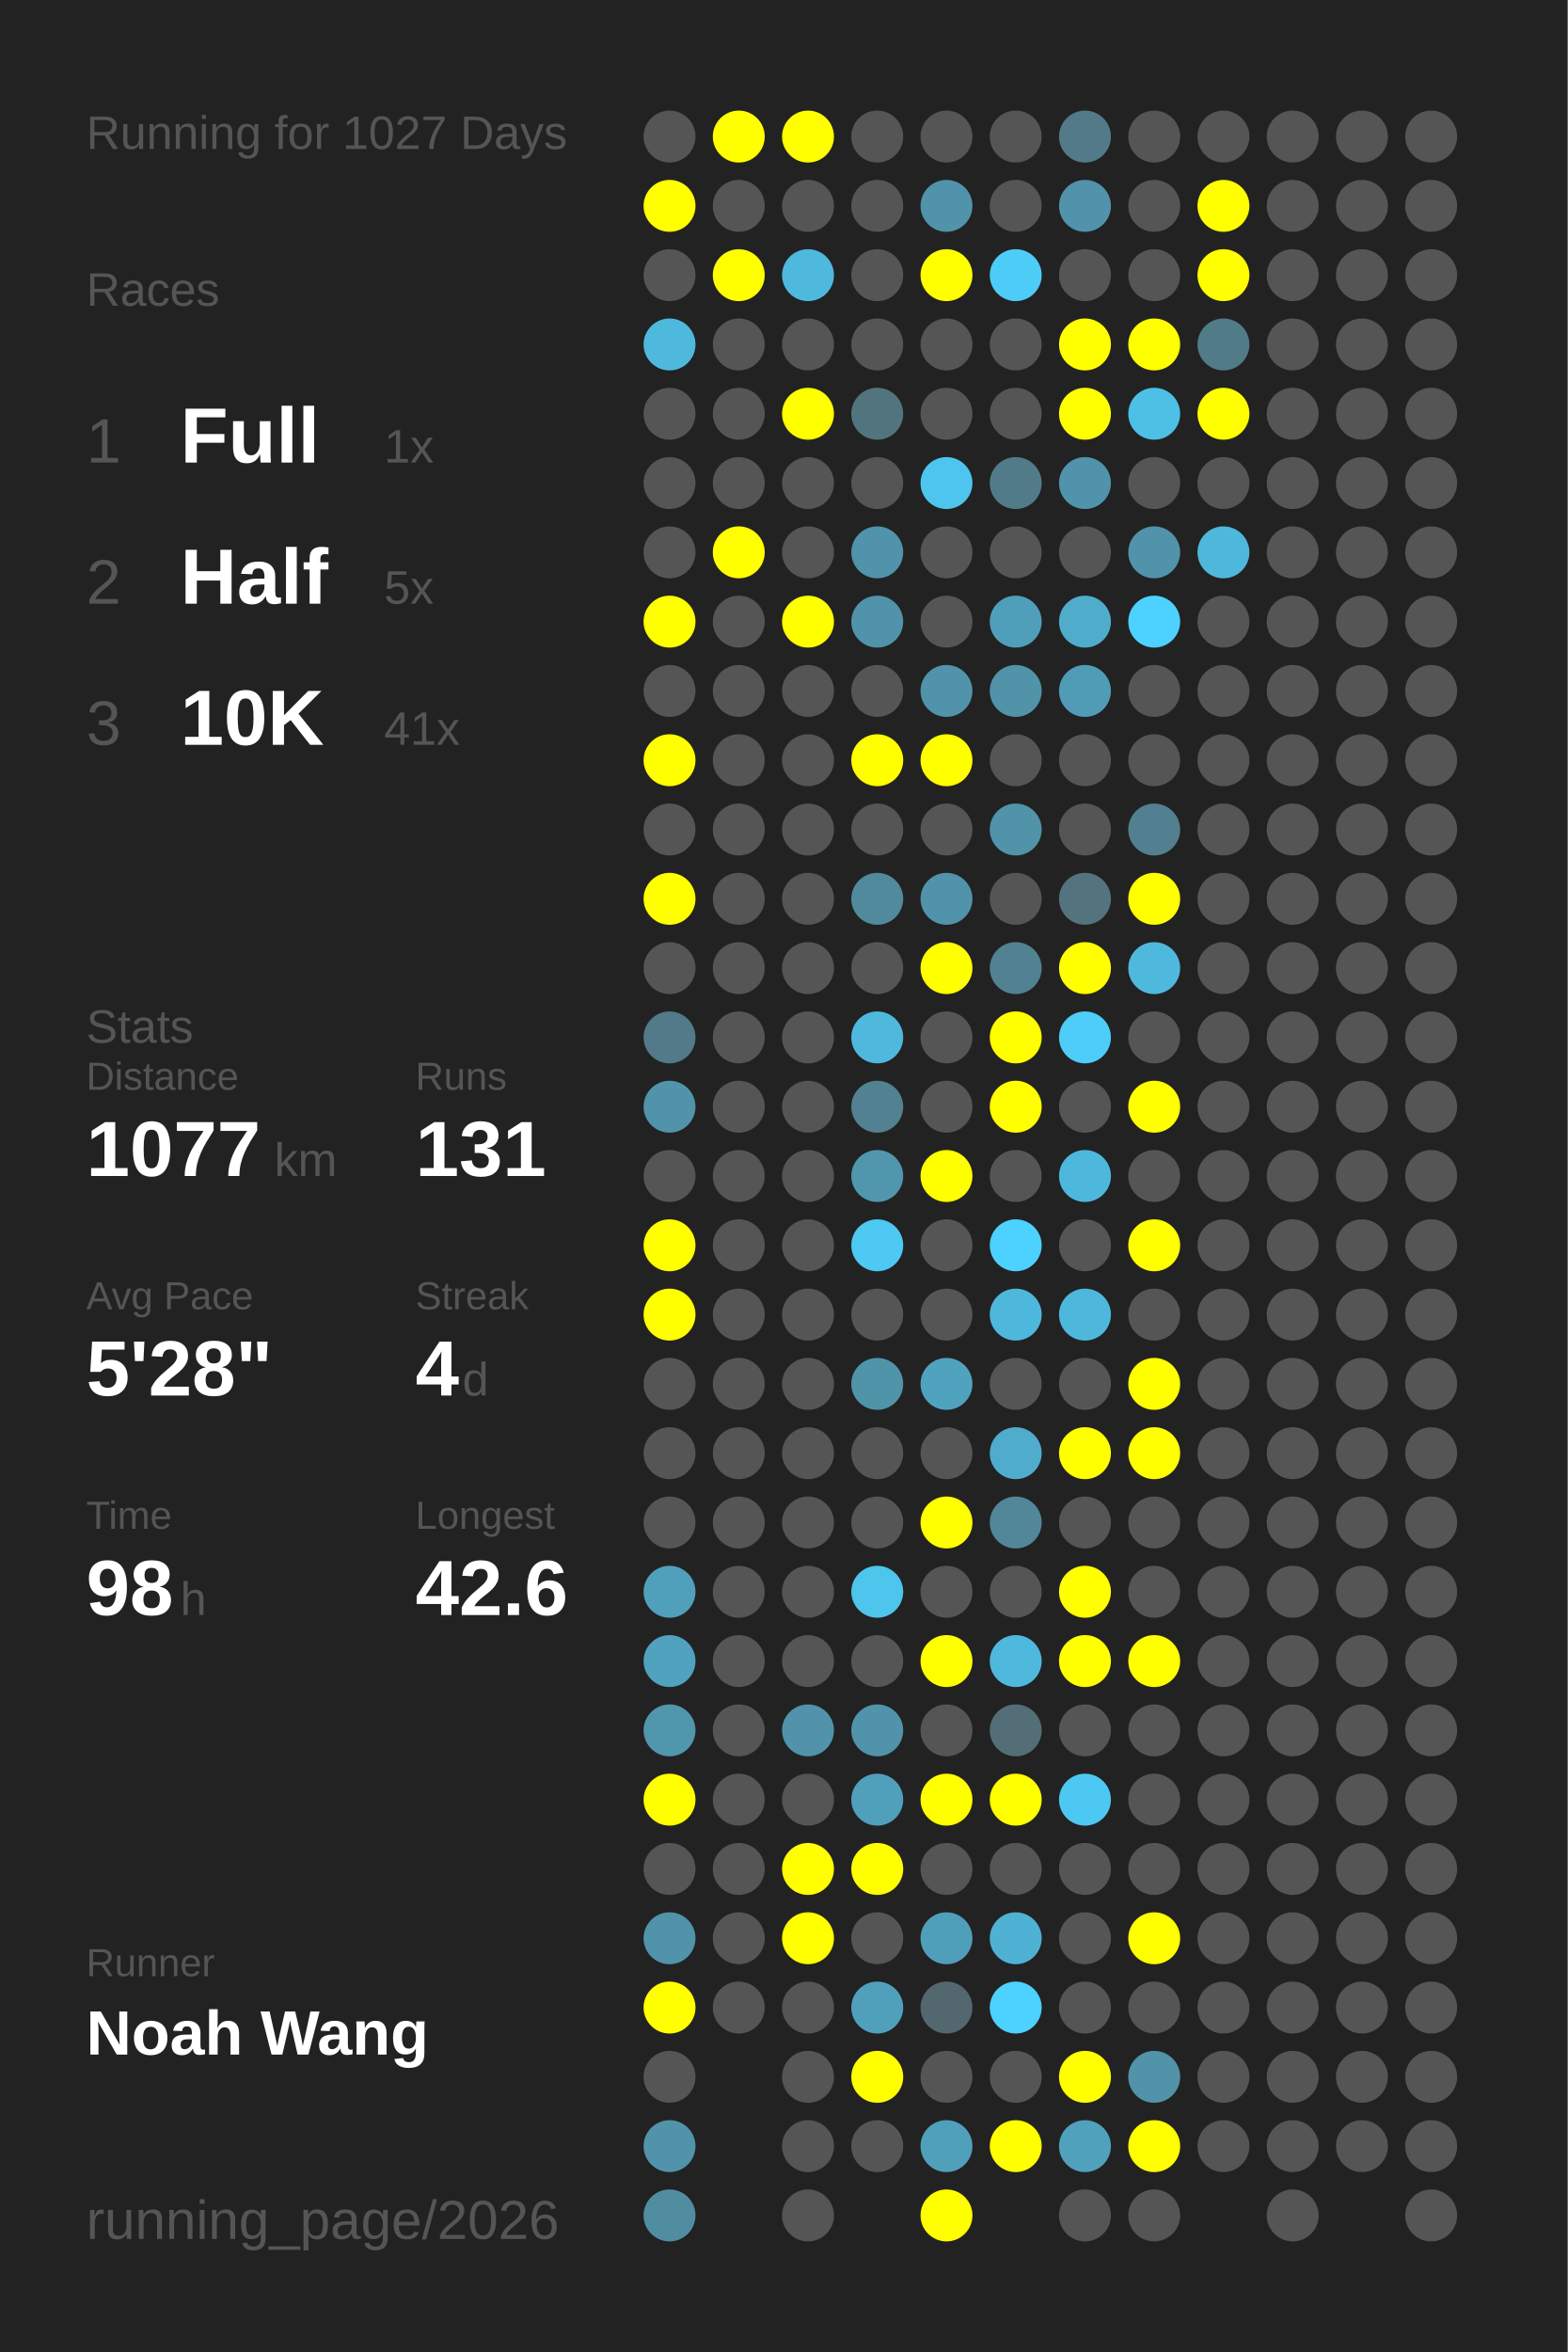
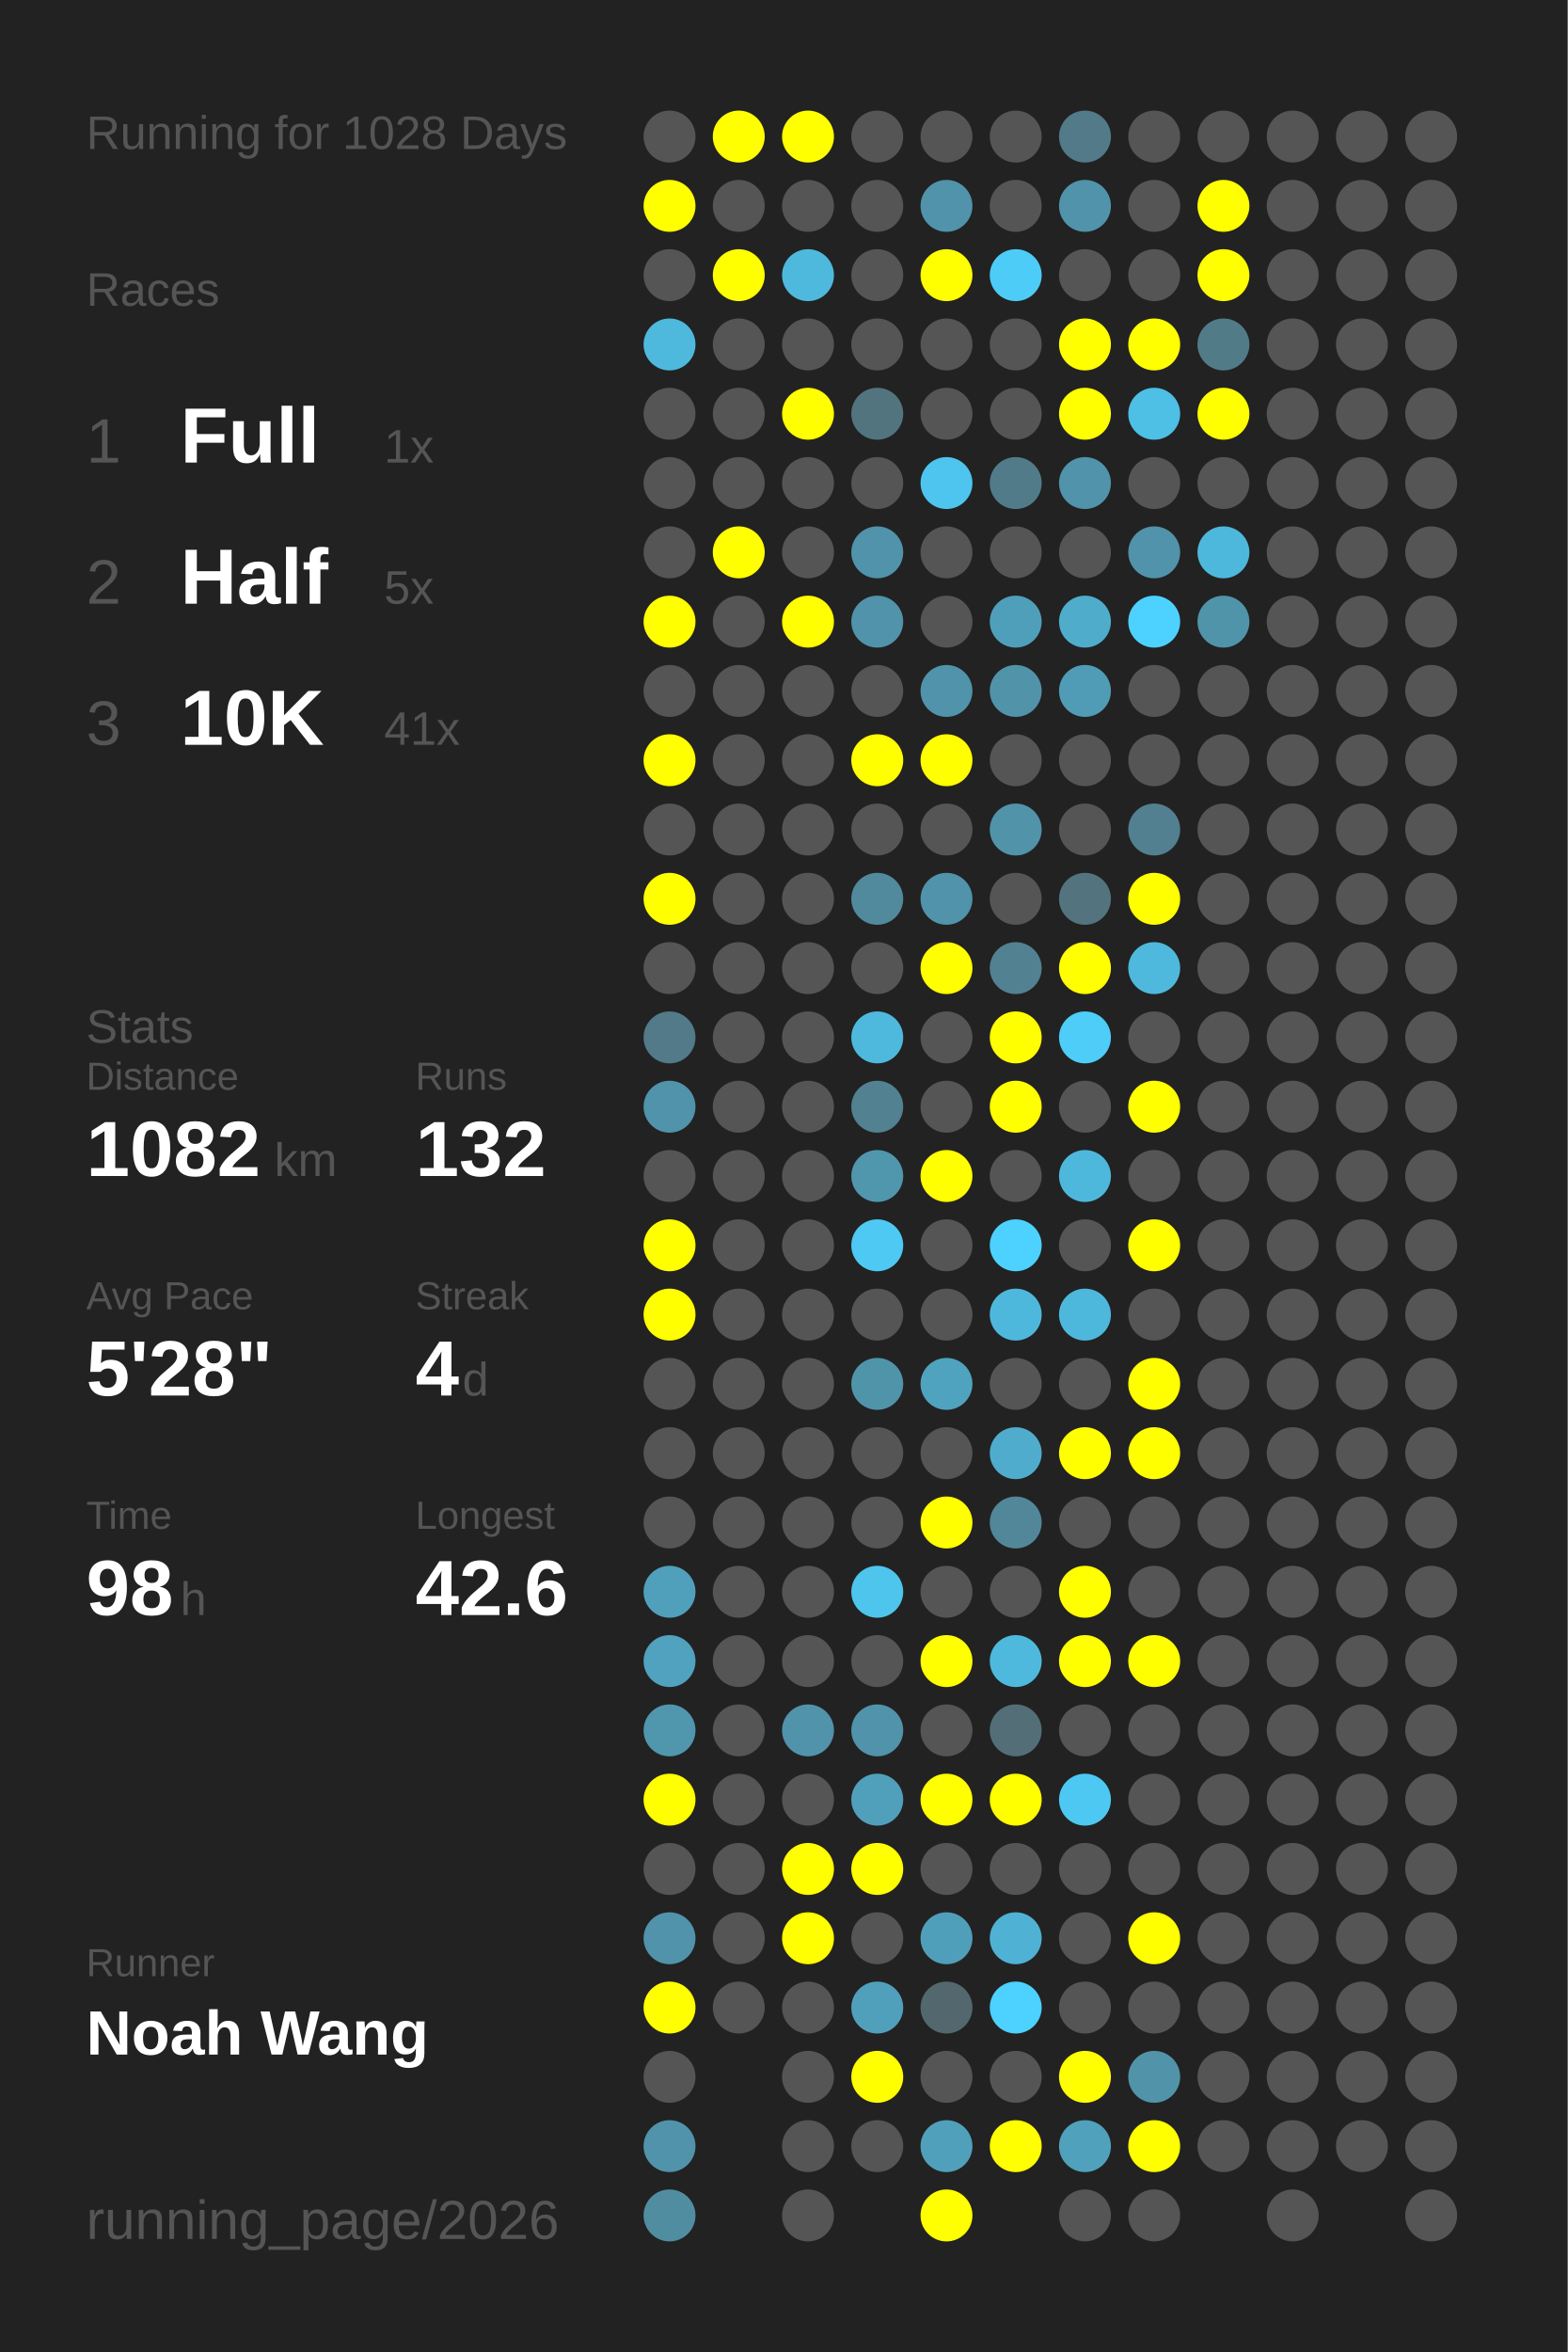
<svg xmlns="http://www.w3.org/2000/svg" baseProfile="full" height="300mm" version="1.1" viewBox="0,0,200,300" width="200mm">
  <defs />
  <rect fill="#222222" height="300" width="200" x="0" y="0" />
-   <text fill="#555555" style="font-size:6px; font-family:Arial;" x="11" y="19">Running for 1027 Days</text>
+   <text fill="#555555" style="font-size:6px; font-family:Arial;" x="11" y="19">Running for 1028 Days</text>
  <text fill="#555555" style="font-size:6px; font-family:Arial;" x="11" y="39">Races</text>
  <text fill="#555555" style="font-size:8px; font-family:Arial;" x="11" y="59">1</text>
  <text fill="#FFFFFF" style="font-size:10px; font-family:Arial; font-weight:bold;" x="23" y="59">Full</text>
  <text fill="#555555" style="font-size:6px; font-family:Arial;" x="49" y="59">1x</text>
  <text fill="#555555" style="font-size:8px; font-family:Arial;" x="11" y="77">2</text>
  <text fill="#FFFFFF" style="font-size:10px; font-family:Arial; font-weight:bold;" x="23" y="77">Half</text>
  <text fill="#555555" style="font-size:6px; font-family:Arial;" x="49" y="77">5x</text>
  <text fill="#555555" style="font-size:8px; font-family:Arial;" x="11" y="95">3</text>
  <text fill="#FFFFFF" style="font-size:10px; font-family:Arial; font-weight:bold;" x="23" y="95">10K</text>
  <text fill="#555555" style="font-size:6px; font-family:Arial;" x="49" y="95">41x</text>
  <text fill="#555555" style="font-size:6px; font-family:Arial;" x="11" y="133">Stats</text>
  <text fill="#555555" style="font-size:5px; font-family:Arial;" x="11" y="139">Distance</text>
-   <text fill="#FFFFFF" style="font-size:10px; font-family:Arial; font-weight:bold;" x="11" y="150">1077</text>
+   <text fill="#FFFFFF" style="font-size:10px; font-family:Arial; font-weight:bold;" x="11" y="150">1082</text>
  <text fill="#555555" style="font-size:6px; font-family:Arial;" x="35" y="150">km</text>
  <text fill="#555555" style="font-size:5px; font-family:Arial;" x="53" y="139">Runs</text>
-   <text fill="#FFFFFF" style="font-size:10px; font-family:Arial; font-weight:bold;" x="53" y="150">131</text>
+   <text fill="#FFFFFF" style="font-size:10px; font-family:Arial; font-weight:bold;" x="53" y="150">132</text>
  <text fill="#555555" style="font-size:5px; font-family:Arial;" x="11" y="167">Avg Pace</text>
  <text fill="#FFFFFF" style="font-size:10px; font-family:Arial; font-weight:bold;" x="11" y="178">5'28"</text>
  <text fill="#555555" style="font-size:5px; font-family:Arial;" x="53" y="167">Streak</text>
  <text fill="#FFFFFF" style="font-size:10px; font-family:Arial; font-weight:bold;" x="53" y="178">4</text>
  <text fill="#555555" style="font-size:6px; font-family:Arial;" x="59" y="178">d</text>
  <text fill="#555555" style="font-size:5px; font-family:Arial;" x="11" y="195">Time</text>
  <text fill="#FFFFFF" style="font-size:10px; font-family:Arial; font-weight:bold;" x="11" y="206">98</text>
  <text fill="#555555" style="font-size:6px; font-family:Arial;" x="23" y="206">h</text>
  <text fill="#555555" style="font-size:5px; font-family:Arial;" x="53" y="195">Longest</text>
  <text fill="#FFFFFF" style="font-size:10px; font-family:Arial; font-weight:bold;" x="53" y="206">42.6</text>
  <text fill="#555555" style="font-size:5px; font-family:Arial;" x="11" y="252.065">Runner</text>
  <text fill="#FFFFFF" style="font-size:8px; font-family:Arial; font-weight:bold;" x="11" y="262.065">Noah Wang</text>
  <text fill="#555555" style="font-size:7px; font-family:Arial;" x="11" y="285.581">running_page/2026</text>
  <circle cx="85.417" cy="17.419" fill="#555555" r="3.312" />
  <circle cx="85.417" cy="26.258" fill="#FFFF00" r="3.312" />
  <circle cx="85.417" cy="35.097" fill="#555555" r="3.312" />
  <circle cx="85.417" cy="43.935" fill="#4eb9dd" r="3.312" />
  <circle cx="85.417" cy="52.774" fill="#555555" r="3.312" />
  <circle cx="85.417" cy="61.613" fill="#555555" r="3.312" />
  <circle cx="85.417" cy="70.452" fill="#555555" r="3.312" />
  <circle cx="85.417" cy="79.29" fill="#FFFF00" r="3.312" />
  <circle cx="85.417" cy="88.129" fill="#555555" r="3.312" />
  <circle cx="85.417" cy="96.968" fill="#FFFF00" r="3.312" />
  <circle cx="85.417" cy="105.806" fill="#555555" r="3.312" />
  <circle cx="85.417" cy="114.645" fill="#FFFF00" r="3.312" />
  <circle cx="85.417" cy="123.484" fill="#555555" r="3.312" />
  <circle cx="85.417" cy="132.323" fill="#527a88" r="3.312" />
  <circle cx="85.417" cy="141.161" fill="#5093aa" r="3.312" />
  <circle cx="85.417" cy="150" fill="#555555" r="3.312" />
  <circle cx="85.417" cy="158.839" fill="#FFFF00" r="3.312" />
  <circle cx="85.417" cy="167.677" fill="#FFFF00" r="3.312" />
  <circle cx="85.417" cy="176.516" fill="#555555" r="3.312" />
  <circle cx="85.417" cy="185.355" fill="#555555" r="3.312" />
  <circle cx="85.417" cy="194.194" fill="#555555" r="3.312" />
  <circle cx="85.417" cy="203.032" fill="#50a0bb" r="3.312" />
  <circle cx="85.417" cy="211.871" fill="#50a2be" r="3.312" />
  <circle cx="85.417" cy="220.71" fill="#5096ad" r="3.312" />
  <circle cx="85.417" cy="229.548" fill="#FFFF00" r="3.312" />
  <circle cx="85.417" cy="238.387" fill="#555555" r="3.312" />
  <circle cx="85.417" cy="247.226" fill="#5093aa" r="3.312" />
  <circle cx="85.417" cy="256.065" fill="#FFFF00" r="3.312" />
  <circle cx="85.417" cy="264.903" fill="#555555" r="3.312" />
  <circle cx="85.417" cy="273.742" fill="#5093aa" r="3.312" />
  <circle cx="85.417" cy="282.581" fill="#518da1" r="3.312" />
  <circle cx="94.25" cy="17.419" fill="#FFFF00" r="3.312" />
  <circle cx="94.25" cy="26.258" fill="#555555" r="3.312" />
  <circle cx="94.25" cy="35.097" fill="#FFFF00" r="3.312" />
  <circle cx="94.25" cy="43.935" fill="#555555" r="3.312" />
  <circle cx="94.25" cy="52.774" fill="#555555" r="3.312" />
  <circle cx="94.25" cy="61.613" fill="#555555" r="3.312" />
  <circle cx="94.25" cy="70.452" fill="#FFFF00" r="3.312" />
  <circle cx="94.25" cy="79.29" fill="#555555" r="3.312" />
  <circle cx="94.25" cy="88.129" fill="#555555" r="3.312" />
  <circle cx="94.25" cy="96.968" fill="#555555" r="3.312" />
  <circle cx="94.25" cy="105.806" fill="#555555" r="3.312" />
  <circle cx="94.25" cy="114.645" fill="#555555" r="3.312" />
  <circle cx="94.25" cy="123.484" fill="#555555" r="3.312" />
  <circle cx="94.25" cy="132.323" fill="#555555" r="3.312" />
  <circle cx="94.25" cy="141.161" fill="#555555" r="3.312" />
  <circle cx="94.25" cy="150" fill="#555555" r="3.312" />
  <circle cx="94.25" cy="158.839" fill="#555555" r="3.312" />
  <circle cx="94.25" cy="167.677" fill="#555555" r="3.312" />
  <circle cx="94.25" cy="176.516" fill="#555555" r="3.312" />
  <circle cx="94.25" cy="185.355" fill="#555555" r="3.312" />
  <circle cx="94.25" cy="194.194" fill="#555555" r="3.312" />
  <circle cx="94.25" cy="203.032" fill="#555555" r="3.312" />
  <circle cx="94.25" cy="211.871" fill="#555555" r="3.312" />
  <circle cx="94.25" cy="220.71" fill="#555555" r="3.312" />
  <circle cx="94.25" cy="229.548" fill="#555555" r="3.312" />
  <circle cx="94.25" cy="238.387" fill="#555555" r="3.312" />
  <circle cx="94.25" cy="247.226" fill="#555555" r="3.312" />
  <circle cx="94.25" cy="256.065" fill="#555555" r="3.312" />
  <circle cx="103.083" cy="17.419" fill="#FFFF00" r="3.312" />
  <circle cx="103.083" cy="26.258" fill="#555555" r="3.312" />
  <circle cx="103.083" cy="35.097" fill="#4eb9dd" r="3.312" />
  <circle cx="103.083" cy="43.935" fill="#555555" r="3.312" />
  <circle cx="103.083" cy="52.774" fill="#FFFF00" r="3.312" />
  <circle cx="103.083" cy="61.613" fill="#555555" r="3.312" />
  <circle cx="103.083" cy="70.452" fill="#555555" r="3.312" />
  <circle cx="103.083" cy="79.29" fill="#FFFF00" r="3.312" />
  <circle cx="103.083" cy="88.129" fill="#555555" r="3.312" />
  <circle cx="103.083" cy="96.968" fill="#555555" r="3.312" />
  <circle cx="103.083" cy="105.806" fill="#555555" r="3.312" />
  <circle cx="103.083" cy="114.645" fill="#555555" r="3.312" />
  <circle cx="103.083" cy="123.484" fill="#555555" r="3.312" />
  <circle cx="103.083" cy="132.323" fill="#555555" r="3.312" />
  <circle cx="103.083" cy="141.161" fill="#555555" r="3.312" />
  <circle cx="103.083" cy="150" fill="#555555" r="3.312" />
  <circle cx="103.083" cy="158.839" fill="#555555" r="3.312" />
  <circle cx="103.083" cy="167.677" fill="#555555" r="3.312" />
  <circle cx="103.083" cy="176.516" fill="#555555" r="3.312" />
  <circle cx="103.083" cy="185.355" fill="#555555" r="3.312" />
  <circle cx="103.083" cy="194.194" fill="#555555" r="3.312" />
  <circle cx="103.083" cy="203.032" fill="#555555" r="3.312" />
  <circle cx="103.083" cy="211.871" fill="#555555" r="3.312" />
  <circle cx="103.083" cy="220.71" fill="#5093aa" r="3.312" />
  <circle cx="103.083" cy="229.548" fill="#555555" r="3.312" />
  <circle cx="103.083" cy="238.387" fill="#FFFF00" r="3.312" />
  <circle cx="103.083" cy="247.226" fill="#FFFF00" r="3.312" />
  <circle cx="103.083" cy="256.065" fill="#555555" r="3.312" />
  <circle cx="103.083" cy="264.903" fill="#555555" r="3.312" />
  <circle cx="103.083" cy="273.742" fill="#555555" r="3.312" />
  <circle cx="103.083" cy="282.581" fill="#555555" r="3.312" />
  <circle cx="111.917" cy="17.419" fill="#555555" r="3.312" />
  <circle cx="111.917" cy="26.258" fill="#555555" r="3.312" />
  <circle cx="111.917" cy="35.097" fill="#555555" r="3.312" />
  <circle cx="111.917" cy="43.935" fill="#555555" r="3.312" />
  <circle cx="111.917" cy="52.774" fill="#52747f" r="3.312" />
  <circle cx="111.917" cy="61.613" fill="#555555" r="3.312" />
  <circle cx="111.917" cy="70.452" fill="#5093aa" r="3.312" />
  <circle cx="111.917" cy="79.29" fill="#5093aa" r="3.312" />
  <circle cx="111.917" cy="88.129" fill="#555555" r="3.312" />
  <circle cx="111.917" cy="96.968" fill="#FFFF00" r="3.312" />
  <circle cx="111.917" cy="105.806" fill="#555555" r="3.312" />
  <circle cx="111.917" cy="114.645" fill="#518a9d" r="3.312" />
  <circle cx="111.917" cy="123.484" fill="#555555" r="3.312" />
  <circle cx="111.917" cy="132.323" fill="#4eb9dd" r="3.312" />
  <circle cx="111.917" cy="141.161" fill="#528191" r="3.312" />
  <circle cx="111.917" cy="150" fill="#5096ad" r="3.312" />
  <circle cx="111.917" cy="158.839" fill="#4dc9f3" r="3.312" />
  <circle cx="111.917" cy="167.677" fill="#555555" r="3.312" />
  <circle cx="111.917" cy="176.516" fill="#5094aa" r="3.312" />
  <circle cx="111.917" cy="185.355" fill="#555555" r="3.312" />
  <circle cx="111.917" cy="194.194" fill="#555555" r="3.312" />
  <circle cx="111.917" cy="203.032" fill="#4dc5ed" r="3.312" />
  <circle cx="111.917" cy="211.871" fill="#555555" r="3.312" />
  <circle cx="111.917" cy="220.71" fill="#5093aa" r="3.312" />
  <circle cx="111.917" cy="229.548" fill="#50a0bb" r="3.312" />
  <circle cx="111.917" cy="238.387" fill="#FFFF00" r="3.312" />
  <circle cx="111.917" cy="247.226" fill="#555555" r="3.312" />
  <circle cx="111.917" cy="256.065" fill="#50a0bb" r="3.312" />
  <circle cx="111.917" cy="264.903" fill="#FFFF00" r="3.312" />
  <circle cx="111.917" cy="273.742" fill="#555555" r="3.312" />
  <circle cx="120.75" cy="17.419" fill="#555555" r="3.312" />
  <circle cx="120.75" cy="26.258" fill="#5093aa" r="3.312" />
  <circle cx="120.75" cy="35.097" fill="#FFFF00" r="3.312" />
  <circle cx="120.75" cy="43.935" fill="#555555" r="3.312" />
  <circle cx="120.75" cy="52.774" fill="#555555" r="3.312" />
  <circle cx="120.75" cy="61.613" fill="#4dc5ee" r="3.312" />
  <circle cx="120.75" cy="70.452" fill="#555555" r="3.312" />
  <circle cx="120.75" cy="79.29" fill="#555555" r="3.312" />
  <circle cx="120.75" cy="88.129" fill="#5093aa" r="3.312" />
  <circle cx="120.75" cy="96.968" fill="#FFFF00" r="3.312" />
  <circle cx="120.75" cy="105.806" fill="#555555" r="3.312" />
  <circle cx="120.75" cy="114.645" fill="#5093aa" r="3.312" />
  <circle cx="120.75" cy="123.484" fill="#FFFF00" r="3.312" />
  <circle cx="120.75" cy="132.323" fill="#555555" r="3.312" />
  <circle cx="120.75" cy="141.161" fill="#555555" r="3.312" />
  <circle cx="120.75" cy="150" fill="#FFFF00" r="3.312" />
  <circle cx="120.75" cy="158.839" fill="#555555" r="3.312" />
  <circle cx="120.75" cy="167.677" fill="#555555" r="3.312" />
  <circle cx="120.75" cy="176.516" fill="#4fa3bf" r="3.312" />
  <circle cx="120.75" cy="185.355" fill="#555555" r="3.312" />
  <circle cx="120.75" cy="194.194" fill="#FFFF00" r="3.312" />
  <circle cx="120.75" cy="203.032" fill="#555555" r="3.312" />
  <circle cx="120.75" cy="211.871" fill="#FFFF00" r="3.312" />
  <circle cx="120.75" cy="220.71" fill="#555555" r="3.312" />
  <circle cx="120.75" cy="229.548" fill="#FFFF00" r="3.312" />
  <circle cx="120.75" cy="238.387" fill="#555555" r="3.312" />
  <circle cx="120.75" cy="247.226" fill="#509fba" r="3.312" />
  <circle cx="120.75" cy="256.065" fill="#53676e" r="3.312" />
  <circle cx="120.75" cy="264.903" fill="#555555" r="3.312" />
  <circle cx="120.75" cy="273.742" fill="#50a0bb" r="3.312" />
  <circle cx="120.75" cy="282.581" fill="#FFFF00" r="3.312" />
  <circle cx="129.583" cy="17.419" fill="#555555" r="3.312" />
  <circle cx="129.583" cy="26.258" fill="#555555" r="3.312" />
  <circle cx="129.583" cy="35.097" fill="#4dccf7" r="3.312" />
  <circle cx="129.583" cy="43.935" fill="#555555" r="3.312" />
  <circle cx="129.583" cy="52.774" fill="#555555" r="3.312" />
  <circle cx="129.583" cy="61.613" fill="#527b89" r="3.312" />
  <circle cx="129.583" cy="70.452" fill="#555555" r="3.312" />
  <circle cx="129.583" cy="79.29" fill="#509fba" r="3.312" />
  <circle cx="129.583" cy="88.129" fill="#5193a9" r="3.312" />
  <circle cx="129.583" cy="96.968" fill="#555555" r="3.312" />
  <circle cx="129.583" cy="105.806" fill="#5193a9" r="3.312" />
  <circle cx="129.583" cy="114.645" fill="#555555" r="3.312" />
  <circle cx="129.583" cy="123.484" fill="#528192" r="3.312" />
  <circle cx="129.583" cy="132.323" fill="#FFFF00" r="3.312" />
  <circle cx="129.583" cy="141.161" fill="#FFFF00" r="3.312" />
  <circle cx="129.583" cy="150" fill="#555555" r="3.312" />
  <circle cx="129.583" cy="158.839" fill="#4dd1fe" r="3.312" />
  <circle cx="129.583" cy="167.677" fill="#4eb8dc" r="3.312" />
  <circle cx="129.583" cy="176.516" fill="#555555" r="3.312" />
  <circle cx="129.583" cy="185.355" fill="#4faccc" r="3.312" />
  <circle cx="129.583" cy="194.194" fill="#518799" r="3.312" />
  <circle cx="129.583" cy="203.032" fill="#555555" r="3.312" />
  <circle cx="129.583" cy="211.871" fill="#4eb9dd" r="3.312" />
  <circle cx="129.583" cy="220.71" fill="#536e77" r="3.312" />
  <circle cx="129.583" cy="229.548" fill="#FFFF00" r="3.312" />
  <circle cx="129.583" cy="238.387" fill="#555555" r="3.312" />
  <circle cx="129.583" cy="247.226" fill="#4fb2d4" r="3.312" />
  <circle cx="129.583" cy="256.065" fill="#4dd1fe" r="3.312" />
  <circle cx="129.583" cy="264.903" fill="#555555" r="3.312" />
  <circle cx="129.583" cy="273.742" fill="#FFFF00" r="3.312" />
  <circle cx="138.417" cy="17.419" fill="#527a88" r="3.312" />
  <circle cx="138.417" cy="26.258" fill="#5093aa" r="3.312" />
  <circle cx="138.417" cy="35.097" fill="#555555" r="3.312" />
  <circle cx="138.417" cy="43.935" fill="#FFFF00" r="3.312" />
  <circle cx="138.417" cy="52.774" fill="#FFFF00" r="3.312" />
  <circle cx="138.417" cy="61.613" fill="#5093aa" r="3.312" />
  <circle cx="138.417" cy="70.452" fill="#555555" r="3.312" />
  <circle cx="138.417" cy="79.29" fill="#4faccb" r="3.312" />
  <circle cx="138.417" cy="88.129" fill="#509cb6" r="3.312" />
  <circle cx="138.417" cy="96.968" fill="#555555" r="3.312" />
  <circle cx="138.417" cy="105.806" fill="#555555" r="3.312" />
  <circle cx="138.417" cy="114.645" fill="#53737e" r="3.312" />
  <circle cx="138.417" cy="123.484" fill="#FFFF00" r="3.312" />
  <circle cx="138.417" cy="132.323" fill="#4dcdf8" r="3.312" />
  <circle cx="138.417" cy="141.161" fill="#555555" r="3.312" />
  <circle cx="138.417" cy="150" fill="#4eb8dc" r="3.312" />
  <circle cx="138.417" cy="158.839" fill="#555555" r="3.312" />
  <circle cx="138.417" cy="167.677" fill="#4eb8dc" r="3.312" />
  <circle cx="138.417" cy="176.516" fill="#555555" r="3.312" />
  <circle cx="138.417" cy="185.355" fill="#FFFF00" r="3.312" />
  <circle cx="138.417" cy="194.194" fill="#555555" r="3.312" />
  <circle cx="138.417" cy="203.032" fill="#FFFF00" r="3.312" />
  <circle cx="138.417" cy="211.871" fill="#FFFF00" r="3.312" />
  <circle cx="138.417" cy="220.71" fill="#555555" r="3.312" />
  <circle cx="138.417" cy="229.548" fill="#4dc8f2" r="3.312" />
  <circle cx="138.417" cy="238.387" fill="#555555" r="3.312" />
  <circle cx="138.417" cy="247.226" fill="#555555" r="3.312" />
  <circle cx="138.417" cy="256.065" fill="#555555" r="3.312" />
  <circle cx="138.417" cy="264.903" fill="#FFFF00" r="3.312" />
  <circle cx="138.417" cy="273.742" fill="#50a1bc" r="3.312" />
  <circle cx="138.417" cy="282.581" fill="#555555" r="3.312" />
  <circle cx="147.25" cy="17.419" fill="#555555" r="3.312" />
  <circle cx="147.25" cy="26.258" fill="#555555" r="3.312" />
  <circle cx="147.25" cy="35.097" fill="#555555" r="3.312" />
  <circle cx="147.25" cy="43.935" fill="#FFFF00" r="3.312" />
  <circle cx="147.25" cy="52.774" fill="#4ebfe5" r="3.312" />
  <circle cx="147.25" cy="61.613" fill="#555555" r="3.312" />
  <circle cx="147.25" cy="70.452" fill="#5093aa" r="3.312" />
  <circle cx="147.25" cy="79.29" fill="#4dd1fe" r="3.312" />
  <circle cx="147.25" cy="88.129" fill="#555555" r="3.312" />
  <circle cx="147.25" cy="96.968" fill="#555555" r="3.312" />
  <circle cx="147.25" cy="105.806" fill="#528090" r="3.312" />
  <circle cx="147.25" cy="114.645" fill="#FFFF00" r="3.312" />
  <circle cx="147.25" cy="123.484" fill="#4eb9dd" r="3.312" />
  <circle cx="147.25" cy="132.323" fill="#555555" r="3.312" />
  <circle cx="147.25" cy="141.161" fill="#FFFF00" r="3.312" />
  <circle cx="147.25" cy="150" fill="#555555" r="3.312" />
  <circle cx="147.25" cy="158.839" fill="#FFFF00" r="3.312" />
  <circle cx="147.25" cy="167.677" fill="#555555" r="3.312" />
  <circle cx="147.25" cy="176.516" fill="#FFFF00" r="3.312" />
  <circle cx="147.25" cy="185.355" fill="#FFFF00" r="3.312" />
  <circle cx="147.25" cy="194.194" fill="#555555" r="3.312" />
  <circle cx="147.25" cy="203.032" fill="#555555" r="3.312" />
  <circle cx="147.25" cy="211.871" fill="#FFFF00" r="3.312" />
  <circle cx="147.25" cy="220.71" fill="#555555" r="3.312" />
  <circle cx="147.25" cy="229.548" fill="#555555" r="3.312" />
  <circle cx="147.25" cy="238.387" fill="#555555" r="3.312" />
  <circle cx="147.25" cy="247.226" fill="#FFFF00" r="3.312" />
  <circle cx="147.25" cy="256.065" fill="#555555" r="3.312" />
  <circle cx="147.25" cy="264.903" fill="#5193a9" r="3.312" />
  <circle cx="147.25" cy="273.742" fill="#FFFF00" r="3.312" />
  <circle cx="147.25" cy="282.581" fill="#555555" r="3.312" />
  <circle cx="156.083" cy="17.419" fill="#555555" r="3.312" />
  <circle cx="156.083" cy="26.258" fill="#FFFF00" r="3.312" />
  <circle cx="156.083" cy="35.097" fill="#FFFF00" r="3.312" />
  <circle cx="156.083" cy="43.935" fill="#527b88" r="3.312" />
  <circle cx="156.083" cy="52.774" fill="#FFFF00" r="3.312" />
  <circle cx="156.083" cy="61.613" fill="#555555" r="3.312" />
  <circle cx="156.083" cy="70.452" fill="#4eb8dc" r="3.312" />
-   <circle cx="156.083" cy="79.29" fill="#555555" r="3.312" />
+   <circle cx="156.083" cy="79.29" fill="#5094aa" r="3.312" />
  <circle cx="156.083" cy="88.129" fill="#555555" r="3.312" />
  <circle cx="156.083" cy="96.968" fill="#555555" r="3.312" />
  <circle cx="156.083" cy="105.806" fill="#555555" r="3.312" />
  <circle cx="156.083" cy="114.645" fill="#555555" r="3.312" />
  <circle cx="156.083" cy="123.484" fill="#555555" r="3.312" />
  <circle cx="156.083" cy="132.323" fill="#555555" r="3.312" />
  <circle cx="156.083" cy="141.161" fill="#555555" r="3.312" />
  <circle cx="156.083" cy="150" fill="#555555" r="3.312" />
  <circle cx="156.083" cy="158.839" fill="#555555" r="3.312" />
  <circle cx="156.083" cy="167.677" fill="#555555" r="3.312" />
  <circle cx="156.083" cy="176.516" fill="#555555" r="3.312" />
  <circle cx="156.083" cy="185.355" fill="#555555" r="3.312" />
  <circle cx="156.083" cy="194.194" fill="#555555" r="3.312" />
  <circle cx="156.083" cy="203.032" fill="#555555" r="3.312" />
  <circle cx="156.083" cy="211.871" fill="#555555" r="3.312" />
  <circle cx="156.083" cy="220.71" fill="#555555" r="3.312" />
  <circle cx="156.083" cy="229.548" fill="#555555" r="3.312" />
  <circle cx="156.083" cy="238.387" fill="#555555" r="3.312" />
  <circle cx="156.083" cy="247.226" fill="#555555" r="3.312" />
  <circle cx="156.083" cy="256.065" fill="#555555" r="3.312" />
  <circle cx="156.083" cy="264.903" fill="#555555" r="3.312" />
  <circle cx="156.083" cy="273.742" fill="#555555" r="3.312" />
  <circle cx="164.917" cy="17.419" fill="#555555" r="3.312" />
  <circle cx="164.917" cy="26.258" fill="#555555" r="3.312" />
  <circle cx="164.917" cy="35.097" fill="#555555" r="3.312" />
  <circle cx="164.917" cy="43.935" fill="#555555" r="3.312" />
  <circle cx="164.917" cy="52.774" fill="#555555" r="3.312" />
  <circle cx="164.917" cy="61.613" fill="#555555" r="3.312" />
  <circle cx="164.917" cy="70.452" fill="#555555" r="3.312" />
  <circle cx="164.917" cy="79.29" fill="#555555" r="3.312" />
  <circle cx="164.917" cy="88.129" fill="#555555" r="3.312" />
  <circle cx="164.917" cy="96.968" fill="#555555" r="3.312" />
  <circle cx="164.917" cy="105.806" fill="#555555" r="3.312" />
  <circle cx="164.917" cy="114.645" fill="#555555" r="3.312" />
  <circle cx="164.917" cy="123.484" fill="#555555" r="3.312" />
  <circle cx="164.917" cy="132.323" fill="#555555" r="3.312" />
  <circle cx="164.917" cy="141.161" fill="#555555" r="3.312" />
  <circle cx="164.917" cy="150" fill="#555555" r="3.312" />
  <circle cx="164.917" cy="158.839" fill="#555555" r="3.312" />
  <circle cx="164.917" cy="167.677" fill="#555555" r="3.312" />
  <circle cx="164.917" cy="176.516" fill="#555555" r="3.312" />
  <circle cx="164.917" cy="185.355" fill="#555555" r="3.312" />
  <circle cx="164.917" cy="194.194" fill="#555555" r="3.312" />
  <circle cx="164.917" cy="203.032" fill="#555555" r="3.312" />
  <circle cx="164.917" cy="211.871" fill="#555555" r="3.312" />
  <circle cx="164.917" cy="220.71" fill="#555555" r="3.312" />
  <circle cx="164.917" cy="229.548" fill="#555555" r="3.312" />
  <circle cx="164.917" cy="238.387" fill="#555555" r="3.312" />
  <circle cx="164.917" cy="247.226" fill="#555555" r="3.312" />
  <circle cx="164.917" cy="256.065" fill="#555555" r="3.312" />
  <circle cx="164.917" cy="264.903" fill="#555555" r="3.312" />
  <circle cx="164.917" cy="273.742" fill="#555555" r="3.312" />
  <circle cx="164.917" cy="282.581" fill="#555555" r="3.312" />
  <circle cx="173.75" cy="17.419" fill="#555555" r="3.312" />
  <circle cx="173.75" cy="26.258" fill="#555555" r="3.312" />
  <circle cx="173.75" cy="35.097" fill="#555555" r="3.312" />
  <circle cx="173.75" cy="43.935" fill="#555555" r="3.312" />
  <circle cx="173.75" cy="52.774" fill="#555555" r="3.312" />
  <circle cx="173.75" cy="61.613" fill="#555555" r="3.312" />
  <circle cx="173.75" cy="70.452" fill="#555555" r="3.312" />
  <circle cx="173.75" cy="79.29" fill="#555555" r="3.312" />
  <circle cx="173.75" cy="88.129" fill="#555555" r="3.312" />
  <circle cx="173.75" cy="96.968" fill="#555555" r="3.312" />
  <circle cx="173.75" cy="105.806" fill="#555555" r="3.312" />
  <circle cx="173.75" cy="114.645" fill="#555555" r="3.312" />
  <circle cx="173.75" cy="123.484" fill="#555555" r="3.312" />
  <circle cx="173.75" cy="132.323" fill="#555555" r="3.312" />
  <circle cx="173.75" cy="141.161" fill="#555555" r="3.312" />
  <circle cx="173.75" cy="150" fill="#555555" r="3.312" />
  <circle cx="173.75" cy="158.839" fill="#555555" r="3.312" />
  <circle cx="173.75" cy="167.677" fill="#555555" r="3.312" />
  <circle cx="173.75" cy="176.516" fill="#555555" r="3.312" />
  <circle cx="173.75" cy="185.355" fill="#555555" r="3.312" />
  <circle cx="173.75" cy="194.194" fill="#555555" r="3.312" />
  <circle cx="173.75" cy="203.032" fill="#555555" r="3.312" />
  <circle cx="173.75" cy="211.871" fill="#555555" r="3.312" />
  <circle cx="173.75" cy="220.71" fill="#555555" r="3.312" />
  <circle cx="173.75" cy="229.548" fill="#555555" r="3.312" />
  <circle cx="173.75" cy="238.387" fill="#555555" r="3.312" />
  <circle cx="173.75" cy="247.226" fill="#555555" r="3.312" />
  <circle cx="173.75" cy="256.065" fill="#555555" r="3.312" />
  <circle cx="173.75" cy="264.903" fill="#555555" r="3.312" />
  <circle cx="173.75" cy="273.742" fill="#555555" r="3.312" />
  <circle cx="182.583" cy="17.419" fill="#555555" r="3.312" />
  <circle cx="182.583" cy="26.258" fill="#555555" r="3.312" />
  <circle cx="182.583" cy="35.097" fill="#555555" r="3.312" />
  <circle cx="182.583" cy="43.935" fill="#555555" r="3.312" />
  <circle cx="182.583" cy="52.774" fill="#555555" r="3.312" />
  <circle cx="182.583" cy="61.613" fill="#555555" r="3.312" />
  <circle cx="182.583" cy="70.452" fill="#555555" r="3.312" />
  <circle cx="182.583" cy="79.29" fill="#555555" r="3.312" />
  <circle cx="182.583" cy="88.129" fill="#555555" r="3.312" />
  <circle cx="182.583" cy="96.968" fill="#555555" r="3.312" />
  <circle cx="182.583" cy="105.806" fill="#555555" r="3.312" />
  <circle cx="182.583" cy="114.645" fill="#555555" r="3.312" />
  <circle cx="182.583" cy="123.484" fill="#555555" r="3.312" />
  <circle cx="182.583" cy="132.323" fill="#555555" r="3.312" />
  <circle cx="182.583" cy="141.161" fill="#555555" r="3.312" />
  <circle cx="182.583" cy="150" fill="#555555" r="3.312" />
  <circle cx="182.583" cy="158.839" fill="#555555" r="3.312" />
  <circle cx="182.583" cy="167.677" fill="#555555" r="3.312" />
  <circle cx="182.583" cy="176.516" fill="#555555" r="3.312" />
  <circle cx="182.583" cy="185.355" fill="#555555" r="3.312" />
  <circle cx="182.583" cy="194.194" fill="#555555" r="3.312" />
  <circle cx="182.583" cy="203.032" fill="#555555" r="3.312" />
  <circle cx="182.583" cy="211.871" fill="#555555" r="3.312" />
  <circle cx="182.583" cy="220.71" fill="#555555" r="3.312" />
  <circle cx="182.583" cy="229.548" fill="#555555" r="3.312" />
  <circle cx="182.583" cy="238.387" fill="#555555" r="3.312" />
  <circle cx="182.583" cy="247.226" fill="#555555" r="3.312" />
  <circle cx="182.583" cy="256.065" fill="#555555" r="3.312" />
  <circle cx="182.583" cy="264.903" fill="#555555" r="3.312" />
  <circle cx="182.583" cy="273.742" fill="#555555" r="3.312" />
  <circle cx="182.583" cy="282.581" fill="#555555" r="3.312" />
</svg>
